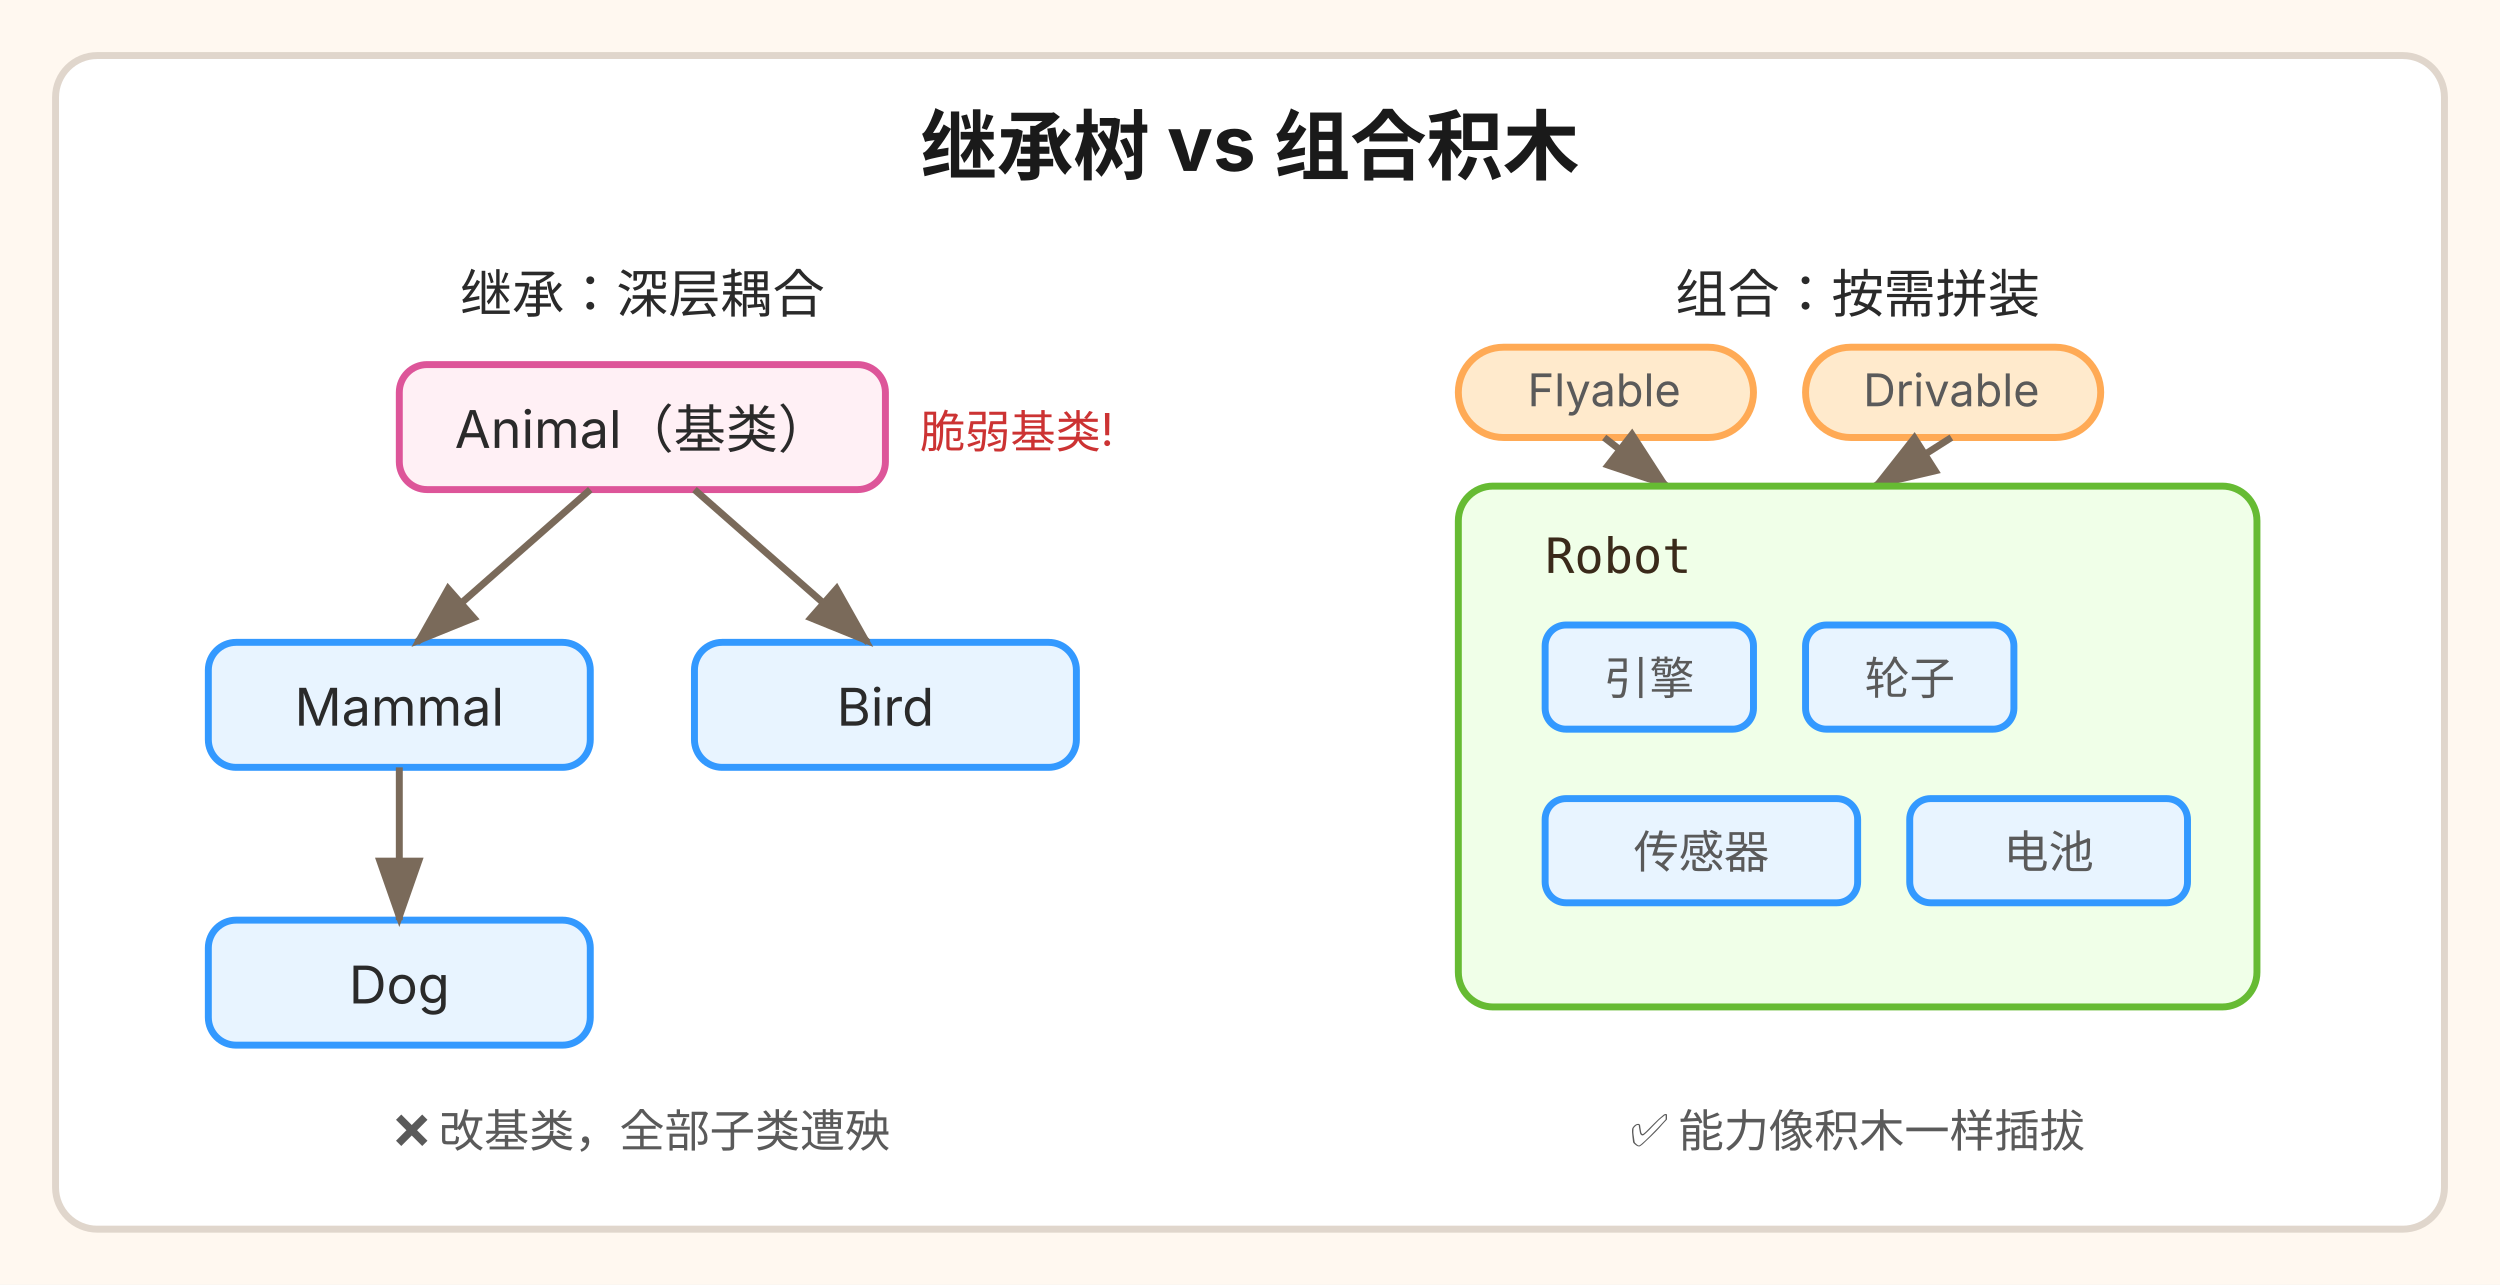
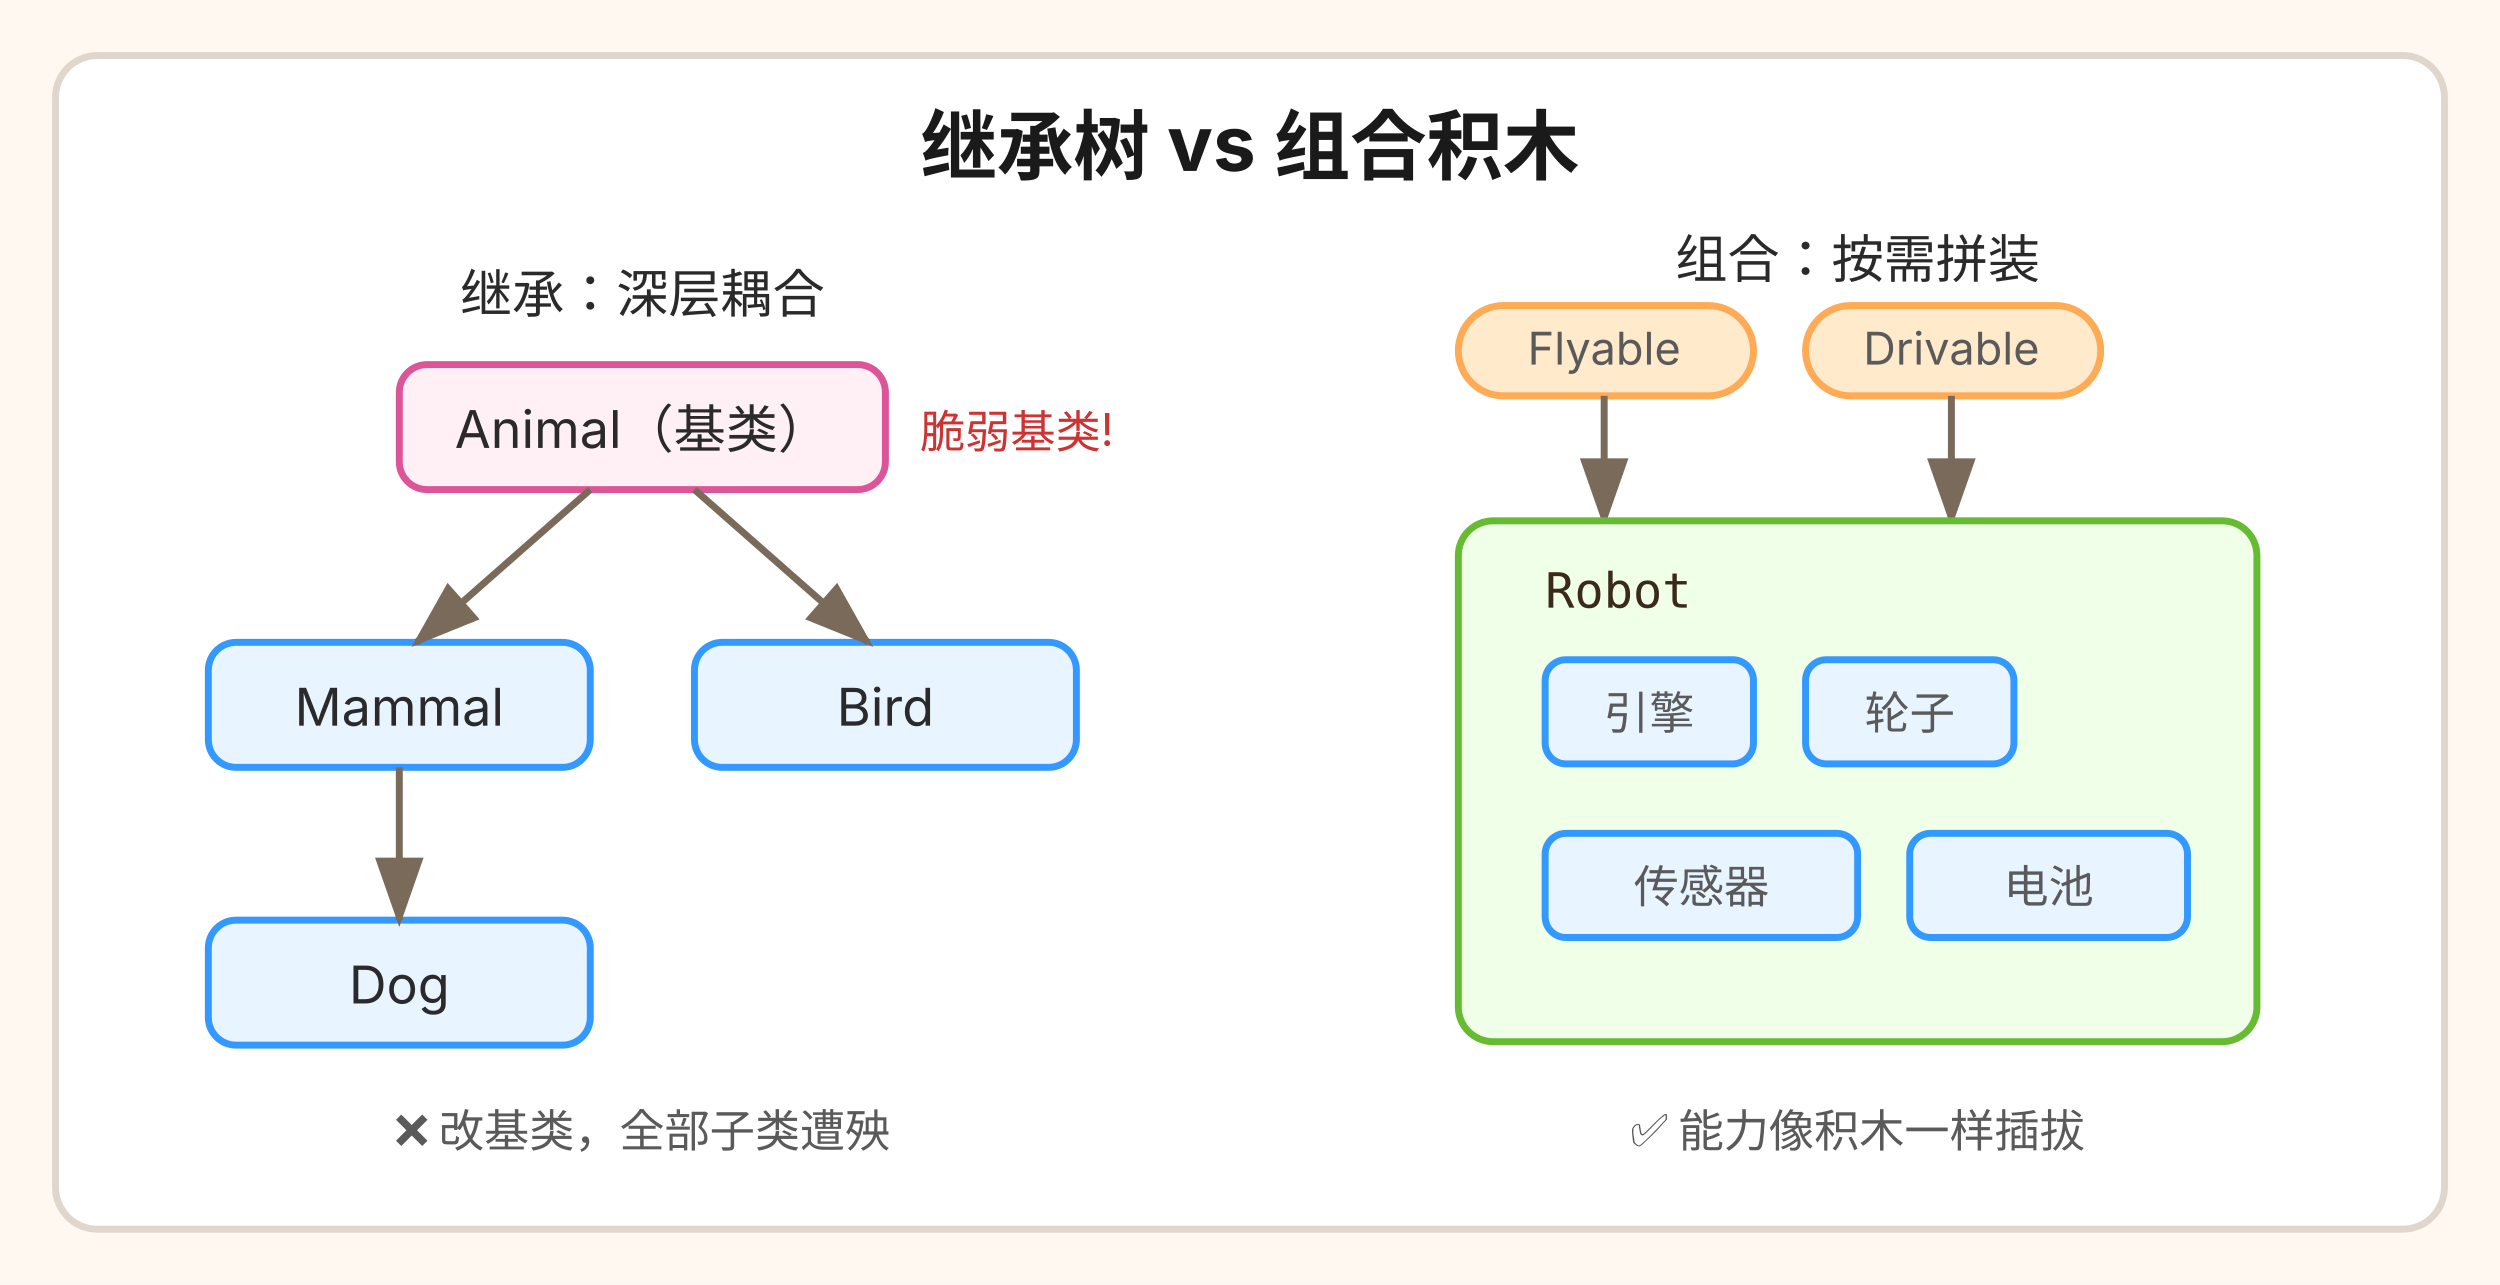
<svg xmlns="http://www.w3.org/2000/svg" width="720" height="370" viewBox="0 0 720 370">
  <defs>
    <style>
      .bg { fill: #fff8f0; }
      .card { fill: #ffffff; stroke: #e0d6cc; stroke-width: 2; }
      .title { font: bold 22px system-ui, -apple-system, sans-serif; fill: #1a1a1a; }
      .text { font: 15px system-ui, -apple-system, sans-serif; fill: #2a2a2a; }
      .code { font: 14px "SF Mono", Menlo, monospace; fill: #3a2a1a; }
      .label { font: 13px system-ui, -apple-system, sans-serif; fill: #5a5a5a; }
      .arrow { stroke: #7a6a5a; stroke-width: 2; fill: none; marker-end: url(#arrowhead); }
      .highlight { fill: #ffeacc; stroke: #ffaa55; stroke-width: 2; }
      .box { fill: #e8f4ff; stroke: #3399ff; stroke-width: 2; }
      .box2 { fill: #f0ffe8; stroke: #66bb33; stroke-width: 2; }
      .box3 { fill: #fff0f5; stroke: #dd5599; stroke-width: 2; }
    </style>
    <marker id="arrowhead" markerWidth="10" markerHeight="7" refX="9" refY="3.5" orient="auto">
      <polygon points="0 0, 10 3.5, 0 7" fill="#7a6a5a" />
    </marker>
  </defs>
  <rect width="720" height="370" class="bg" />
  <rect x="16" y="16" width="688" height="338" rx="12" class="card" />
  <text x="360" y="50" text-anchor="middle" class="title">继承树 vs 组合积木</text>
  <text x="185" y="90" text-anchor="middle" class="text">继承：深层耦合</text>
  <rect x="115" y="105" width="140" height="36" rx="8" class="box3" />
  <text x="185" y="129" text-anchor="middle" class="text">Animal（基类）</text>
  <text x="265" y="129" class="label" style="fill:#cc3333">脆弱基类!</text>
  <rect x="60" y="185" width="110" height="36" rx="8" class="box" />
  <text x="115" y="209" text-anchor="middle" class="text">Mammal</text>
  <rect x="200" y="185" width="110" height="36" rx="8" class="box" />
  <text x="255" y="209" text-anchor="middle" class="text">Bird</text>
  <rect x="60" y="265" width="110" height="36" rx="8" class="box" />
  <text x="115" y="289" text-anchor="middle" class="text">Dog</text>
  <line x1="170" y1="141" x2="120" y2="185" class="arrow" />
  <line x1="200" y1="141" x2="250" y2="185" class="arrow" />
  <line x1="115" y1="221" x2="115" y2="265" class="arrow" />
  <text x="185" y="330" text-anchor="middle" class="label">❌ 改基类，全部子类遭殃</text>
-   <text x="535" y="90" text-anchor="middle" class="text">组合：按需拼装</text>
-   <rect x="420" y="100" width="85" height="26" rx="13" class="highlight" />
-   <text x="462" y="117" text-anchor="middle" class="label">Flyable</text>
-   <rect x="520" y="100" width="85" height="26" rx="13" class="highlight" />
-   <text x="562" y="117" text-anchor="middle" class="label">Drivable</text>
-   <line x1="462" y1="126" x2="480" y2="140" class="arrow" />
-   <line x1="562" y1="126" x2="540" y2="140" class="arrow" />
-   <rect x="420" y="140" width="230" height="150" rx="10" class="box2" />
-   <text x="445" y="165" class="code">Robot</text>
-   <rect x="445" y="180" width="60" height="30" rx="6" class="box" />
-   <text x="475" y="200" text-anchor="middle" class="label">引擎</text>
-   <rect x="520" y="180" width="60" height="30" rx="6" class="box" />
-   <text x="550" y="200" text-anchor="middle" class="label">轮子</text>
-   <rect x="445" y="230" width="90" height="30" rx="6" class="box" />
-   <text x="490" y="250" text-anchor="middle" class="label">传感器</text>
-   <rect x="550" y="230" width="80" height="30" rx="6" class="box" />
-   <text x="590" y="250" text-anchor="middle" class="label">电池</text>
+   <text x="535" y="80" text-anchor="middle" class="text">组合：按需拼装</text>
+   <rect x="420" y="88" width="85" height="26" rx="13" class="highlight" />
+   <text x="462" y="105" text-anchor="middle" class="label">Flyable</text>
+   <rect x="520" y="88" width="85" height="26" rx="13" class="highlight" />
+   <text x="562" y="105" text-anchor="middle" class="label">Drivable</text>
+   <line x1="462" y1="114" x2="462" y2="150" class="arrow" />
+   <line x1="562" y1="114" x2="562" y2="150" class="arrow" />
+   <rect x="420" y="150" width="230" height="150" rx="10" class="box2" />
+   <text x="445" y="175" class="code">Robot</text>
+   <rect x="445" y="190" width="60" height="30" rx="6" class="box" />
+   <text x="475" y="210" text-anchor="middle" class="label">引擎</text>
+   <rect x="520" y="190" width="60" height="30" rx="6" class="box" />
+   <text x="550" y="210" text-anchor="middle" class="label">轮子</text>
+   <rect x="445" y="240" width="90" height="30" rx="6" class="box" />
+   <text x="490" y="260" text-anchor="middle" class="label">传感器</text>
+   <rect x="550" y="240" width="80" height="30" rx="6" class="box" />
+   <text x="590" y="260" text-anchor="middle" class="label">电池</text>
  <text x="535" y="330" text-anchor="middle" class="label">✅ 能力像积木一样插拔</text>
</svg>
